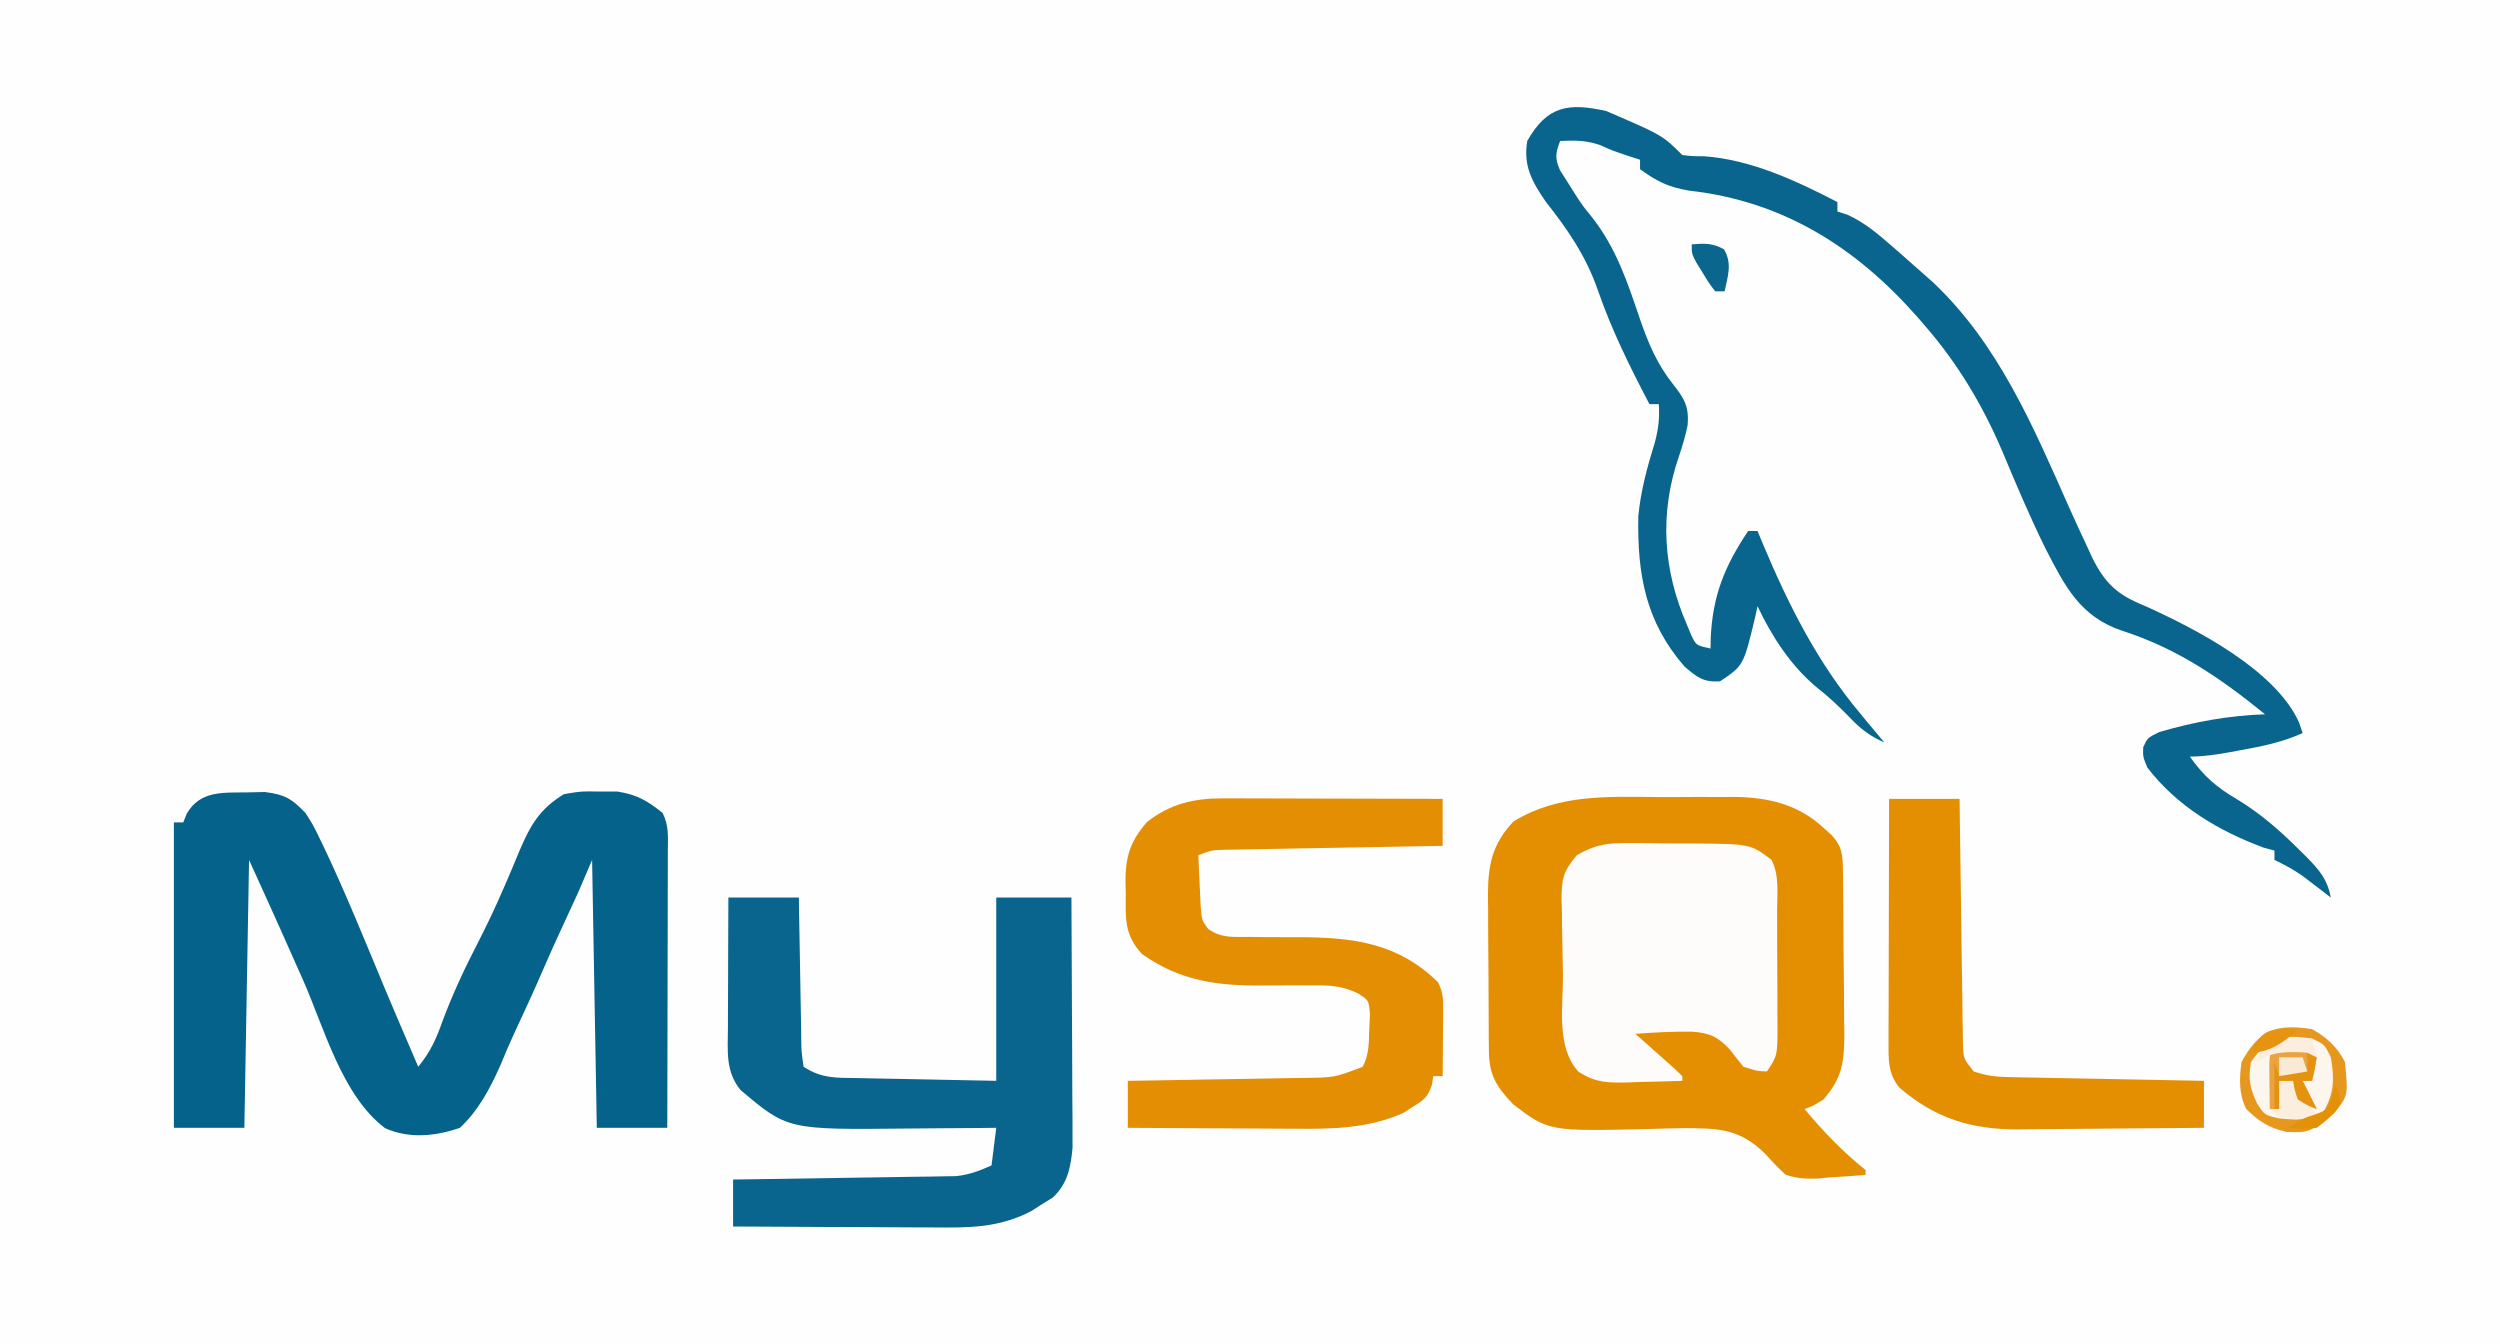
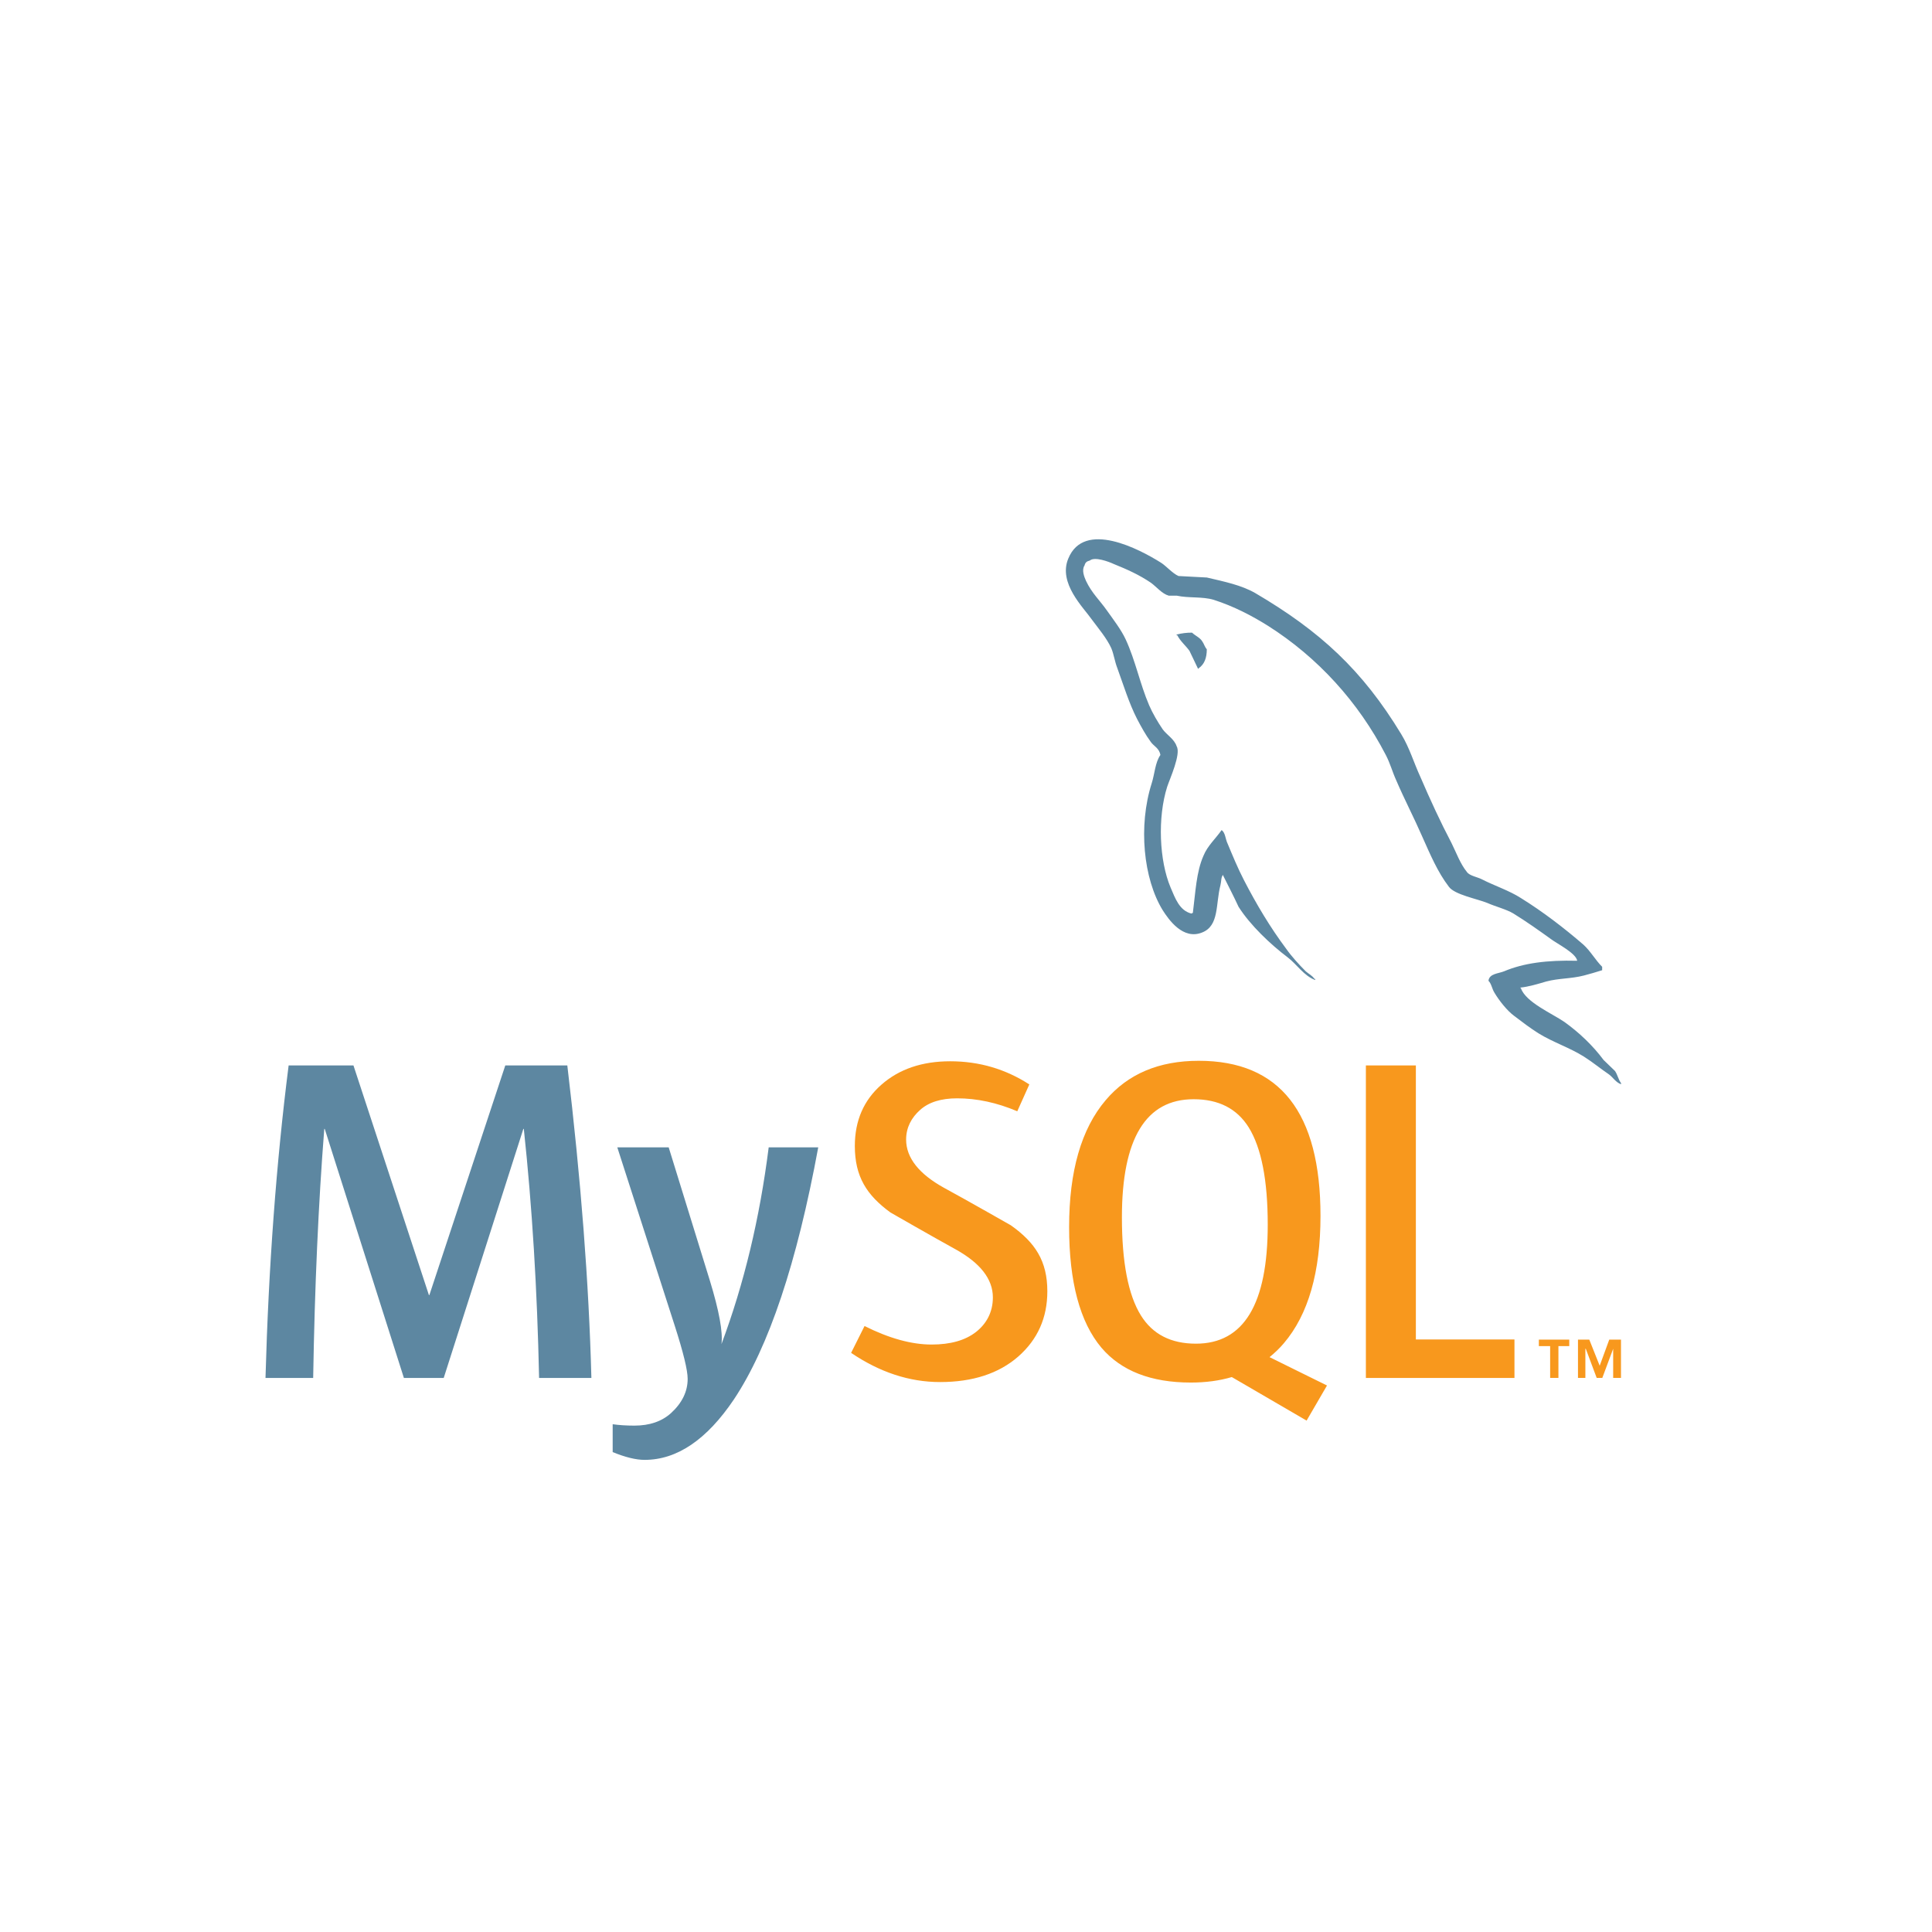
- <svg xmlns="http://www.w3.org/2000/svg" id="svg" version="1.1" viewBox="0 0 532 286" style="display: block;">
-   <path d="M0 0 C175.56 0 351.12 0 532 0 C532 94.38 532 188.76 532 286 C356.44 286 180.88 286 0 286 C0 191.62 0 97.24 0 0 Z " transform="translate(0,0)" style="fill: #FEFEFE;" />
-   <path d="M0 0 C2.793 0.016 5.585 0 8.379 -0.019 C10.176 -0.017 11.973 -0.013 13.77 -0.007 C14.594 -0.013 15.418 -0.019 16.267 -0.026 C23.322 0.059 29.749 1.526 35.105 6.454 C35.671 6.96 36.237 7.467 36.82 7.989 C39.254 10.521 39.304 12.443 39.345 15.837 C39.364 17.22 39.364 17.22 39.384 18.63 C39.391 19.629 39.399 20.628 39.406 21.657 C39.414 22.683 39.422 23.709 39.431 24.766 C39.445 26.942 39.455 29.117 39.463 31.293 C39.48 34.614 39.524 37.934 39.568 41.254 C39.578 43.368 39.587 45.481 39.594 47.594 C39.611 48.585 39.629 49.576 39.647 50.597 C39.628 56.513 39.116 59.888 35.168 64.391 C32.918 65.766 32.918 65.766 31.168 66.391 C35.212 71.213 39.267 75.446 44.168 79.391 C44.168 79.721 44.168 80.051 44.168 80.391 C41.537 80.638 38.93 80.814 36.293 80.954 C35.566 81.029 34.839 81.104 34.09 81.182 C31.518 81.284 29.634 81.169 27.168 80.391 C25.034 78.374 25.034 78.374 22.785 75.903 C17.384 70.599 12.969 70.489 5.772 70.459 C3.236 70.489 0.703 70.56 -1.832 70.641 C-23.275 71.144 -23.275 71.144 -30.832 65.391 C-34.361 61.69 -35.949 59.189 -35.993 54.128 C-36.003 53.247 -36.012 52.366 -36.022 51.457 C-36.029 50.025 -36.029 50.025 -36.035 48.563 C-36.041 47.581 -36.047 46.599 -36.052 45.588 C-36.062 43.507 -36.068 41.425 -36.072 39.344 C-36.082 36.168 -36.113 32.993 -36.145 29.817 C-36.151 27.795 -36.156 25.773 -36.16 23.75 C-36.173 22.803 -36.185 21.856 -36.198 20.881 C-36.176 14.472 -35.323 10.034 -30.77 5.204 C-21.276 -0.654 -10.783 -0.074 0 0 Z " transform="translate(352.832,169.6089)" style="fill: #E48E02;" />
-   <path d="M0 0 C1.298 -0.028 2.596 -0.057 3.934 -0.086 C8.163 0.451 9.644 1.318 12.562 4.375 C14.195 6.914 14.195 6.914 15.688 10 C15.97 10.583 16.252 11.165 16.543 11.766 C21.148 21.478 25.174 31.469 29.312 41.386 C30.936 45.267 32.587 49.136 34.25 53 C34.936 54.597 34.936 54.597 35.637 56.227 C35.942 56.936 36.248 57.645 36.562 58.375 C39.123 55.294 40.426 52.393 41.75 48.625 C43.919 42.805 46.484 37.35 49.334 31.836 C51.315 27.97 53.154 24.079 54.867 20.086 C55.448 18.741 55.448 18.741 56.04 17.369 C56.787 15.623 57.522 13.871 58.241 12.113 C60.542 6.763 62.531 3.451 67.562 0.375 C71.219 -0.254 71.219 -0.254 75.062 -0.188 C76.331 -0.189 77.599 -0.19 78.906 -0.191 C83.083 0.456 85.294 1.742 88.562 4.375 C89.958 7.165 89.682 9.447 89.676 12.569 C89.676 14.521 89.676 14.521 89.676 16.512 C89.671 17.938 89.665 19.363 89.66 20.789 C89.658 22.244 89.657 23.698 89.656 25.152 C89.652 28.983 89.642 32.813 89.631 36.644 C89.621 40.552 89.616 44.459 89.611 48.367 C89.601 56.036 89.583 63.706 89.562 71.375 C84.612 71.375 79.662 71.375 74.562 71.375 C74.233 52.565 73.903 33.755 73.562 14.375 C72.573 16.685 71.582 18.995 70.562 21.375 C69.57 23.545 68.57 25.712 67.562 27.875 C66.023 31.195 64.504 34.511 63.062 37.875 C61.127 42.392 59.045 46.837 56.973 51.293 C55.927 53.578 54.937 55.858 54 58.188 C51.78 63.11 49.399 67.647 45.438 71.375 C40.26 73.176 34.617 73.749 29.504 71.449 C20.305 64.504 16.545 50.055 12 39.812 C11.165 37.937 10.329 36.063 9.493 34.188 C8.737 32.491 7.983 30.793 7.228 29.095 C5.027 24.179 2.791 19.279 0.562 14.375 C0.233 33.185 -0.098 51.995 -0.438 71.375 C-5.388 71.375 -10.338 71.375 -15.438 71.375 C-15.438 49.925 -15.438 28.475 -15.438 6.375 C-14.777 6.375 -14.117 6.375 -13.438 6.375 C-13.19 5.756 -12.943 5.138 -12.688 4.5 C-9.838 -0.345 -5.185 0.051 0 0 Z " transform="translate(52.4375,168.625)" style="fill: #04628B;" />
-   <path d="M0 0 C11.981 5.168 11.981 5.168 16.188 9.375 C18.314 9.615 18.314 9.615 20.812 9.625 C30.798 10.337 40.387 14.818 49.188 19.375 C49.188 20.035 49.188 20.695 49.188 21.375 C49.882 21.599 50.577 21.824 51.293 22.055 C54.853 23.679 57.579 25.951 60.5 28.5 C61.075 28.997 61.649 29.494 62.241 30.007 C63.9 31.452 65.546 32.911 67.188 34.375 C67.938 35.039 68.688 35.703 69.461 36.387 C83.478 49.574 90.888 67.215 98.549 84.473 C99.733 87.121 100.951 89.751 102.188 92.375 C102.569 93.21 102.95 94.045 103.343 94.906 C106.165 100.602 108.779 102.966 114.625 105.312 C125.498 110.212 142.364 118.917 147.422 130.105 C147.675 130.854 147.927 131.603 148.188 132.375 C143.936 134.292 139.626 135.185 135.062 136 C133.989 136.201 133.989 136.201 132.895 136.406 C129.949 136.946 127.189 137.375 124.188 137.375 C127.101 141.494 129.824 143.889 134.188 146.438 C139.173 149.467 143.201 152.969 147.312 157.062 C147.881 157.621 148.449 158.18 149.035 158.756 C151.776 161.553 153.465 163.526 154.188 167.375 C153.656 166.965 153.125 166.555 152.578 166.133 C151.872 165.594 151.165 165.055 150.438 164.5 C149.741 163.966 149.045 163.433 148.328 162.883 C146.34 161.483 144.389 160.396 142.188 159.375 C142.188 158.715 142.188 158.055 142.188 157.375 C141.424 157.169 140.661 156.963 139.875 156.75 C130.227 153.152 121.453 147.933 115.125 139.688 C114.188 137.375 114.188 137.375 114.266 135.367 C115.188 133.375 115.188 133.375 117.707 132.145 C125.233 129.957 132.349 128.657 140.188 128.375 C130.675 120.647 121.479 114.347 109.758 110.592 C100.826 107.588 97.58 101.094 93.496 93.156 C90.154 86.392 87.215 79.432 84.308 72.472 C80.126 62.65 74.823 53.757 67.812 45.688 C67.34 45.141 66.868 44.594 66.382 44.03 C53.194 28.995 37.597 19.167 17.641 16.945 C13.304 16.229 10.7 14.945 7.188 12.375 C7.188 11.715 7.188 11.055 7.188 10.375 C6.301 10.086 5.414 9.797 4.5 9.5 C1.188 8.375 1.188 8.375 -1.312 7.25 C-4.26 6.218 -6.712 6.231 -9.812 6.375 C-10.804 8.961 -10.968 10.018 -9.844 12.602 C-9.338 13.393 -8.833 14.185 -8.312 15 C-7.753 15.895 -7.194 16.789 -6.617 17.711 C-4.896 20.327 -4.896 20.327 -3.133 22.477 C2.129 29.145 4.496 36.376 7.187 44.328 C8.994 49.535 10.788 53.817 14.25 58.188 C16.671 61.26 17.645 62.928 17.312 66.875 C16.84 69.195 16.193 71.359 15.426 73.598 C11.276 85.722 12.086 97.683 17.188 109.375 C17.655 110.496 17.655 110.496 18.133 111.641 C19.14 113.718 19.14 113.718 22.188 114.375 C22.202 113.625 22.216 112.875 22.23 112.102 C22.652 103.046 25.207 96.846 30.188 89.375 C30.848 89.375 31.508 89.375 32.188 89.375 C32.6 90.368 33.013 91.36 33.438 92.383 C38.92 105.367 45.043 117.522 54.188 128.375 C54.698 128.995 55.208 129.615 55.734 130.254 C56.876 131.636 58.03 133.007 59.188 134.375 C56.15 133.025 54.15 131.536 51.875 129.125 C49.584 126.746 47.279 124.607 44.688 122.562 C39.238 117.999 35.208 111.769 32.188 105.375 C31.95 106.479 31.95 106.479 31.707 107.605 C29.216 118.022 29.216 118.022 24.188 121.375 C20.583 121.555 19.362 120.524 16.625 118.188 C8.382 108.676 6.599 98.684 6.816 86.27 C7.336 80.812 8.694 75.843 10.312 70.617 C11.106 67.676 11.37 65.394 11.188 62.375 C10.527 62.375 9.867 62.375 9.188 62.375 C5.017 54.415 1.122 46.568 -1.812 38.062 C-4.335 30.852 -8.08 25.377 -12.812 19.375 C-15.755 15.134 -17.713 11.664 -16.812 6.375 C-12.574 -1.113 -8.102 -1.8 0 0 Z " transform="translate(341.8125,23.625)" style="fill: #09658D;" />
-   <path d="M0 0 C4.95 0 9.9 0 15 0 C15.015 1.08 15.029 2.16 15.044 3.273 C15.102 7.273 15.179 11.272 15.262 15.271 C15.296 17.003 15.324 18.736 15.346 20.468 C15.38 22.956 15.432 25.442 15.488 27.93 C15.495 28.707 15.501 29.484 15.508 30.285 C15.54 32.7 15.54 32.7 16 36 C19.856 38.57 23.127 38.351 27.605 38.414 C28.349 38.432 29.093 38.449 29.86 38.468 C32.636 38.531 35.412 38.577 38.188 38.625 C44.396 38.749 50.604 38.873 57 39 C57 26.13 57 13.26 57 0 C62.28 0 67.56 0 73 0 C73.049 7.865 73.086 15.731 73.11 23.596 C73.119 26.271 73.134 28.946 73.151 31.622 C73.175 35.469 73.186 39.316 73.195 43.164 C73.206 44.358 73.216 45.552 73.227 46.782 C73.227 47.903 73.227 49.024 73.227 50.178 C73.231 51.16 73.236 52.141 73.241 53.152 C72.885 57.356 72.182 60.894 69.047 63.828 C68.289 64.297 67.531 64.767 66.75 65.25 C66.002 65.73 65.255 66.209 64.484 66.703 C57.469 70.365 51.143 70.264 43.383 70.195 C42.171 70.192 40.958 70.19 39.709 70.187 C35.848 70.176 31.986 70.15 28.125 70.125 C25.503 70.115 22.88 70.106 20.258 70.098 C13.838 70.076 7.419 70.041 1 70 C1 66.7 1 63.4 1 60 C2.488 59.98 3.977 59.96 5.51 59.94 C11.036 59.864 16.562 59.775 22.088 59.683 C24.479 59.644 26.869 59.609 29.26 59.578 C32.699 59.532 36.136 59.474 39.574 59.414 C40.642 59.403 41.71 59.391 42.81 59.379 C43.811 59.359 44.812 59.339 45.843 59.319 C47.158 59.299 47.158 59.299 48.501 59.278 C51.28 58.969 53.459 58.143 56 57 C56.33 54.36 56.66 51.72 57 49 C55.534 49.016 55.534 49.016 54.038 49.032 C50.366 49.068 46.695 49.091 43.023 49.11 C41.442 49.12 39.861 49.133 38.281 49.151 C12.596 49.427 12.596 49.427 2.562 40.938 C-0.64 36.966 -0.13 32.672 -0.098 27.832 C-0.096 27.037 -0.095 26.242 -0.093 25.424 C-0.088 22.886 -0.075 20.35 -0.062 17.812 C-0.057 16.092 -0.053 14.371 -0.049 12.65 C-0.038 8.434 -0.021 4.217 0 0 Z " transform="translate(155,191)" style="fill: #09658D;" />
-   <path d="M0 0 C1.041 0 2.082 0 3.154 0 C4.271 0.005 5.387 0.011 6.538 0.016 C7.687 0.017 8.835 0.019 10.018 0.02 C13.687 0.026 17.354 0.038 21.022 0.051 C23.509 0.056 25.996 0.061 28.483 0.065 C34.58 0.076 40.676 0.093 46.772 0.114 C46.772 3.414 46.772 6.714 46.772 10.114 C45.304 10.139 43.835 10.164 42.322 10.189 C36.882 10.284 31.442 10.384 26.002 10.486 C23.646 10.529 21.29 10.571 18.934 10.611 C15.551 10.669 12.167 10.732 8.784 10.797 C7.728 10.814 6.672 10.831 5.583 10.848 C4.112 10.878 4.112 10.878 2.611 10.908 C1.747 10.924 0.883 10.939 -0.007 10.955 C-2.401 11.034 -2.401 11.034 -5.228 12.114 C-5.141 14.385 -5.032 16.656 -4.915 18.926 C-4.857 20.191 -4.799 21.455 -4.739 22.758 C-4.488 25.974 -4.488 25.974 -3.116 27.8 C-0.283 29.771 2.075 29.483 5.495 29.485 C6.853 29.502 8.21 29.52 9.567 29.537 C11.691 29.547 13.815 29.551 15.938 29.549 C27.629 29.57 37.126 30.689 45.772 39.114 C46.921 41.41 46.888 42.697 46.87 45.246 C46.865 46.455 46.865 46.455 46.86 47.688 C46.848 48.95 46.848 48.95 46.835 50.239 C46.83 51.088 46.826 51.938 46.821 52.813 C46.809 54.913 46.792 57.013 46.772 59.114 C46.112 59.114 45.452 59.114 44.772 59.114 C44.68 59.719 44.587 60.325 44.491 60.949 C43.593 63.654 42.675 64.261 40.272 65.739 C39.643 66.143 39.014 66.548 38.366 66.965 C31.041 70.209 23.507 70.392 15.612 70.309 C14.067 70.305 14.067 70.305 12.49 70.3 C9.23 70.289 5.97 70.264 2.71 70.239 C0.487 70.228 -1.737 70.219 -3.96 70.211 C-9.383 70.189 -14.805 70.155 -20.228 70.114 C-20.228 66.814 -20.228 63.514 -20.228 60.114 C-18.222 60.084 -18.222 60.084 -16.176 60.053 C-11.209 59.977 -6.243 59.889 -1.276 59.796 C0.872 59.758 3.021 59.723 5.169 59.692 C8.26 59.646 11.35 59.588 14.44 59.528 C15.399 59.516 16.357 59.504 17.345 59.493 C23.803 59.4 23.803 59.4 29.772 57.114 C31.12 54.418 31.053 52.183 31.147 49.176 C31.196 48.115 31.245 47.054 31.296 45.961 C31.071 42.973 31.071 42.973 28.668 41.454 C25.185 39.842 22.754 39.774 18.925 39.813 C17.583 39.805 16.241 39.797 14.899 39.787 C12.815 39.79 10.732 39.801 8.648 39.829 C-1.063 39.929 -9.102 38.9 -17.228 33.114 C-20.998 29.037 -20.712 25.543 -20.665 20.239 C-20.685 19.448 -20.705 18.658 -20.726 17.844 C-20.721 12.468 -19.827 9.342 -16.228 5.114 C-11.297 1.167 -6.166 -0.015 0 0 Z " transform="translate(260.2275,169.8865)" style="fill: #E48E03;" />
-   <path d="M0 0 C0.712 -0 1.424 -0 2.158 -0 C3.655 0.005 5.152 0.023 6.648 0.052 C8.931 0.094 11.211 0.093 13.494 0.086 C25.885 0.175 25.885 0.175 30.371 3.594 C32.05 6.952 31.534 10.741 31.539 14.434 C31.544 15.75 31.544 15.75 31.549 17.094 C31.554 18.952 31.557 20.811 31.556 22.67 C31.559 25.516 31.577 28.362 31.596 31.209 C31.599 33.013 31.601 34.817 31.602 36.621 C31.609 37.474 31.616 38.327 31.623 39.207 C31.6 45.251 31.6 45.251 29.371 48.594 C27.309 48.531 27.309 48.531 24.371 47.594 C23.414 46.422 22.479 45.232 21.559 44.031 C18.972 41.19 17.105 40.368 13.363 40.133 C9.351 40.08 5.371 40.291 1.371 40.594 C2.454 41.551 2.454 41.551 3.559 42.527 C4.487 43.354 5.415 44.18 6.371 45.031 C7.299 45.855 8.227 46.679 9.184 47.527 C9.905 48.209 10.627 48.891 11.371 49.594 C11.371 49.924 11.371 50.254 11.371 50.594 C8.308 50.702 5.248 50.781 2.184 50.844 C1.319 50.877 0.455 50.911 -0.436 50.945 C-4.69 51.011 -6.986 50.992 -10.68 48.703 C-15.55 43.433 -13.974 34.885 -14.034 28.055 C-14.056 26.211 -14.09 24.367 -14.136 22.524 C-14.203 19.863 -14.231 17.204 -14.25 14.543 C-14.278 13.722 -14.306 12.901 -14.334 12.055 C-14.318 7.626 -14.033 6.071 -11.067 2.572 C-7.031 0.25 -4.634 -0.025 0 0 Z " transform="translate(346.6289,179.4062)" style="fill: #FEFCFB;" />
-   <path d="M0 0 C4.95 0 9.9 0 15 0 C15.02 1.65 15.04 3.301 15.06 5.001 C15.136 11.112 15.225 17.223 15.317 23.334 C15.356 25.981 15.391 28.628 15.422 31.275 C15.467 35.076 15.525 38.876 15.586 42.676 C15.597 43.863 15.609 45.051 15.621 46.274 C15.641 47.375 15.661 48.476 15.681 49.611 C15.694 50.581 15.708 51.551 15.722 52.551 C15.84 55.255 15.84 55.255 18 58 C20.814 58.938 22.643 59.149 25.563 59.205 C26.484 59.225 27.405 59.245 28.353 59.266 C29.344 59.282 30.335 59.299 31.355 59.316 C32.372 59.337 33.389 59.358 34.437 59.379 C37.687 59.445 40.937 59.504 44.188 59.562 C46.39 59.606 48.592 59.649 50.795 59.693 C56.197 59.8 61.598 59.902 67 60 C67 63.3 67 66.6 67 70 C60.329 70.074 53.658 70.129 46.987 70.165 C44.72 70.18 42.453 70.2 40.187 70.226 C36.917 70.263 33.648 70.28 30.379 70.293 C29.375 70.308 28.372 70.324 27.338 70.34 C17.433 70.342 9.793 67.994 2.188 61.438 C-0.337 58.382 -0.122 55.197 -0.114 51.427 C-0.113 50.286 -0.113 49.145 -0.113 47.97 C-0.108 46.738 -0.103 45.507 -0.098 44.238 C-0.096 42.977 -0.095 41.716 -0.093 40.417 C-0.089 37.068 -0.08 33.72 -0.069 30.371 C-0.058 26.952 -0.054 23.534 -0.049 20.115 C-0.038 13.41 -0.021 6.705 0 0 Z " transform="translate(402,170)" style="fill: #E48E02;" />
-   <path d="M0 0 C3.075 1.703 5.406 3.812 7 7 C7.699 14.107 7.699 14.107 4.75 17.875 C-0.652 22.049 -0.652 22.049 -5.438 21.875 C-9.299 20.926 -11.171 19.746 -14 17 C-15.605 13.789 -15.485 10.483 -15 7 C-11.231 0.09 -7.608 -1.174 0 0 Z " transform="translate(492,219)" style="fill: #FDF6EF;" />
-   <path d="M0 0 C3.075 1.703 5.406 3.812 7 7 C7.699 14.107 7.699 14.107 4.75 17.875 C-0.652 22.049 -0.652 22.049 -5.438 21.875 C-9.299 20.926 -11.171 19.746 -14 17 C-15.605 13.789 -15.485 10.483 -15 7 C-11.231 0.09 -7.608 -1.174 0 0 Z M-13 7 C-13.607 10.644 -13.247 12.47 -11.688 15.812 C-10.115 18.272 -10.115 18.272 -7 19 C-3.221 19.344 -0.87 19.513 2.438 17.562 C4.758 13.756 4.765 10.342 4 6 C2.686 3.269 2.686 3.269 0 2 C-6.199 1.114 -9.222 1.569 -13 7 Z " transform="translate(492,219)" style="fill: #E6981E;" />
-   <path d="M0 0 C3.562 0.188 3.562 0.188 5.562 2.188 C5.188 4.812 5.188 4.812 4.562 7.188 C3.902 7.188 3.243 7.188 2.562 7.188 C3.553 9.168 4.543 11.148 5.562 13.188 C3.625 12.438 3.625 12.438 1.562 11.188 C0.812 9.062 0.812 9.062 0.562 7.188 C-0.427 7.188 -1.417 7.188 -2.438 7.188 C-2.438 9.168 -2.438 11.148 -2.438 13.188 C-3.098 13.188 -3.757 13.188 -4.438 13.188 C-4.464 11.208 -4.484 9.229 -4.5 7.25 C-4.512 6.148 -4.523 5.046 -4.535 3.91 C-4.39 -0.14 -4.16 0.227 0 0 Z " transform="translate(487.4375,222.8125)" style="fill: #E9A341;" />
-   <path d="M0 0 C2.727 -0.221 4.464 -0.304 6.875 1.062 C8.648 4.116 7.692 6.664 7 10 C6.34 10 5.68 10 5 10 C3.711 8.32 3.711 8.32 2.375 6.125 C1.929 5.406 1.483 4.686 1.023 3.945 C0 2 0 2 0 0 Z " transform="translate(360,52)" style="fill: #0B668E;" />
-   <path d="M0 0 C0.99 0 1.98 0 3 0 C4.562 2.375 4.562 2.375 6 5 C6.66 5.66 7.32 6.32 8 7 C7 8 7 8 3.562 8.188 C0 8 0 8 -2 6 C-1.34 6 -0.68 6 0 6 C0 4.02 0 2.04 0 0 Z " transform="translate(485,230)" style="fill: #FBEEDF;" />
-   <path d="M0 0 C0.66 0.33 1.32 0.66 2 1 C1.67 2.65 1.34 4.3 1 6 C0.34 6 -0.32 6 -1 6 C-0.01 7.98 0.98 9.96 2 12 C0.062 11.25 0.062 11.25 -2 10 C-2.75 7.875 -2.75 7.875 -3 6 C-3.99 6 -4.98 6 -6 6 C-6 7.98 -6 9.96 -6 12 C-6.33 12 -6.66 12 -7 12 C-7 8.7 -7 5.4 -7 2 C-6.67 2.99 -6.34 3.98 -6 5 C-4.02 4.67 -2.04 4.34 0 4 C0 2.68 0 1.36 0 0 Z " transform="translate(491,224)" style="fill: #E59210;" />
-   <path d="M0 0 C0.33 1.32 0.66 2.64 1 4 C0.34 3.67 -0.32 3.34 -1 3 C-5.24 2.764 -8.362 2.672 -12 5 C-9.281 -1.021 -6.1 -0.098 0 0 Z " transform="translate(492,221)" style="fill: #FBEEDF;" />
-   <path d="M0 0 C0.812 1.688 0.812 1.688 1 4 C-1.062 6.75 -1.062 6.75 -4 9 C-7.312 9.312 -7.312 9.312 -10 9 C-7 7 -7 7 -4.438 6.188 C-1.762 5.19 -1.762 5.19 -0.688 2.375 C-0.461 1.591 -0.234 0.807 0 0 Z " transform="translate(497,231)" style="fill: #E4910A;" />
-   <path d="M0 0 C-2.695 2.695 -6.084 5 -10 5 C-7.624 -0.261 -5.614 -0.122 0 0 Z " transform="translate(489,219)" style="fill: #E59310;" />
-   <path d="M0 0 C1.65 0 3.3 0 5 0 C5.33 0.99 5.66 1.98 6 3 C4.02 3.33 2.04 3.66 0 4 C0 2.68 0 1.36 0 0 Z " transform="translate(485,225)" style="fill: #FAE9D5;" />
+ <svg xmlns="http://www.w3.org/2000/svg" width="800px" height="800px" viewBox="-18.458 -22.75 191.151 191.151">
+   <path d="M-18.458 6.58h191.151v132.49H-18.458V6.58z" fill="none" />
+   <path d="M40.054 113.583h-5.175c-.183-8.735-.687-16.947-1.511-24.642h-.046l-7.879 24.642h-3.94l-7.832-24.642h-.045c-.581 7.388-.947 15.602-1.099 24.642H7.81c.304-10.993 1.068-21.299 2.289-30.919h6.414l7.465 22.719h.046l7.511-22.719h6.137c1.344 11.268 2.138 21.575 2.382 30.919M62.497 90.771c-2.107 11.434-4.887 19.742-8.337 24.928-2.688 3.992-5.633 5.99-8.84 5.99-.855 0-1.91-.258-3.16-.77v-2.757c.611.088 1.328.138 2.152.138 1.498 0 2.702-.412 3.62-1.238 1.098-1.006 1.647-2.137 1.647-3.388 0-.858-.428-2.612-1.282-5.268L42.618 90.77h5.084l4.076 13.19c.916 2.995 1.298 5.086 1.145 6.277 2.229-5.953 3.786-12.444 4.673-19.468h4.901v.002z" fill="#5d87a1" />
+   <path d="M131.382 113.583h-14.7V82.664h4.945v27.113h9.755v3.806zM112.834 114.33l-5.684-2.805c.504-.414.986-.862 1.42-1.381 2.416-2.838 3.621-7.035 3.621-12.594 0-10.229-4.014-15.346-12.045-15.346-3.938 0-7.01 1.298-9.207 3.895-2.414 2.84-3.619 7.022-3.619 12.551 0 5.435 1.068 9.422 3.205 11.951 1.955 2.291 4.902 3.438 8.843 3.438 1.47 0 2.819-.18 4.048-.543l7.4 4.308 2.018-3.474zm-18.413-6.934c-1.252-2.014-1.878-5.248-1.878-9.707 0-7.785 2.365-11.682 7.1-11.682 2.475 0 4.289.932 5.449 2.792 1.25 2.017 1.879 5.222 1.879 9.619 0 7.849-2.367 11.774-7.099 11.774-2.476.001-4.29-.928-5.451-2.796M85.165 105.013c0 2.622-.962 4.773-2.884 6.458-1.924 1.678-4.504 2.519-7.737 2.519-3.024 0-5.956-.966-8.794-2.888l1.329-2.655c2.442 1.223 4.653 1.831 6.638 1.831 1.863 0 3.319-.413 4.375-1.232 1.055-.822 1.684-1.975 1.684-3.433 0-1.837-1.281-3.407-3.631-4.722-2.167-1.19-6.501-3.678-6.501-3.678-2.349-1.712-3.525-3.55-3.525-6.578 0-2.506.877-4.529 2.632-6.068 1.757-1.545 4.024-2.315 6.803-2.315 2.87 0 5.479.769 7.829 2.291l-1.192 2.656c-2.01-.854-3.994-1.281-5.951-1.281-1.585 0-2.809.381-3.66 1.146-.858.762-1.387 1.737-1.387 2.933 0 1.828 1.308 3.418 3.722 4.759 2.196 1.192 6.638 3.723 6.638 3.723 2.409 1.709 3.612 3.53 3.612 6.534" fill="#f8981d" />
+   <path d="M137.59 72.308c-2.99-.076-5.305.225-7.248 1.047-.561.224-1.453.224-1.531.933.303.3.338.784.601 1.198.448.747 1.229 1.752 1.942 2.276.783.6 1.569 1.194 2.393 1.717 1.453.899 3.1 1.422 4.516 2.318.825.521 1.645 1.195 2.471 1.756.406.299.666.784 1.193.971v-.114c-.264-.336-.339-.822-.598-1.196l-1.122-1.082c-1.084-1.456-2.431-2.727-3.884-3.771-1.196-.824-3.812-1.944-4.297-3.322l-.076-.076c.822-.077 1.797-.375 2.578-.604 1.271-.335 2.43-.259 3.734-.594.6-.15 1.195-.338 1.797-.523v-.337c-.676-.673-1.158-1.567-1.869-2.203-1.902-1.643-3.998-3.25-6.164-4.595-1.16-.749-2.652-1.231-3.887-1.868-.445-.225-1.195-.336-1.457-.71-.67-.822-1.047-1.904-1.533-2.877-1.08-2.053-2.129-4.331-3.061-6.502-.674-1.456-1.084-2.91-1.906-4.257-3.85-6.35-8.031-10.196-14.457-13.971-1.381-.786-3.024-1.121-4.779-1.533l-2.803-.148c-.598-.262-1.197-.973-1.719-1.309-2.132-1.344-7.621-4.257-9.189-.411-1.01 2.431 1.494 4.821 2.354 6.054.635.856 1.458 1.83 1.902 2.802.263.635.337 1.309.6 1.98.598 1.644 1.157 3.473 1.943 5.007.41.782.857 1.604 1.381 2.312.3.414.822.597.936 1.272-.521.744-.562 1.867-.861 2.801-1.344 4.221-.819 9.45 1.086 12.552.596.934 2.018 2.99 3.92 2.202 1.684-.672 1.311-2.801 1.795-4.668.111-.451.038-.747.262-1.043v.073c.521 1.045 1.047 2.052 1.53 3.1 1.159 1.829 3.177 3.735 4.858 5.002.895.676 1.604 1.832 2.725 2.245V74.1h-.074c-.227-.335-.559-.485-.857-.745-.674-.673-1.42-1.495-1.943-2.241-1.566-2.093-2.952-4.41-4.182-6.801-.602-1.16-1.121-2.428-1.606-3.586-.226-.447-.226-1.121-.601-1.346-.562.821-1.381 1.532-1.791 2.538-.711 1.609-.785 3.588-1.049 5.646l-.147.072c-1.19-.299-1.604-1.53-2.056-2.575-1.119-2.654-1.307-6.914-.336-9.976.26-.783 1.385-3.249.936-3.995-.225-.715-.973-1.122-1.383-1.685-.482-.708-1.01-1.604-1.346-2.39-.896-2.091-1.347-4.408-2.312-6.498-.451-.974-1.234-1.982-1.868-2.879-.712-1.008-1.495-1.718-2.058-2.913-.186-.411-.447-1.083-.148-1.53.073-.3.225-.412.523-.487.484-.409 1.867.111 2.352.336 1.385.56 2.543 1.083 3.699 1.867.523.375 1.084 1.085 1.755 1.272h.786c1.193.26 2.538.072 3.661.41 1.979.636 3.772 1.569 5.38 2.576 4.893 3.103 8.928 7.512 11.652 12.778.447.858.637 1.644 1.045 2.539.787 1.832 1.76 3.7 2.541 5.493.785 1.755 1.533 3.547 2.654 5.005.559.784 2.805 1.195 3.812 1.606.745.335 1.905.633 2.577 1.044 1.271.783 2.537 1.682 3.732 2.543.595.448 2.465 1.382 2.576 2.13M99.484 39.844a5.82 5.82 0 0 0-1.529.188v.075h.072c.301.597.824 1.011 1.197 1.532.301.599.562 1.193.857 1.791l.072-.074c.527-.373.789-.971.789-1.868-.227-.264-.262-.522-.451-.784-.22-.374-.705-.56-1.007-.86" fill="#5d87a1" />
+   <path d="M141.148 113.578h.774v-3.788h-1.161l-.947 2.585-1.029-2.585h-1.118v3.788h.731v-2.882h.041l1.078 2.882h.557l1.074-2.882v2.882zm-6.235 0h.819v-3.146h1.072v-.643h-3.008v.643h1.115l.002 3.146z" fill="#f8981d" />
</svg>
